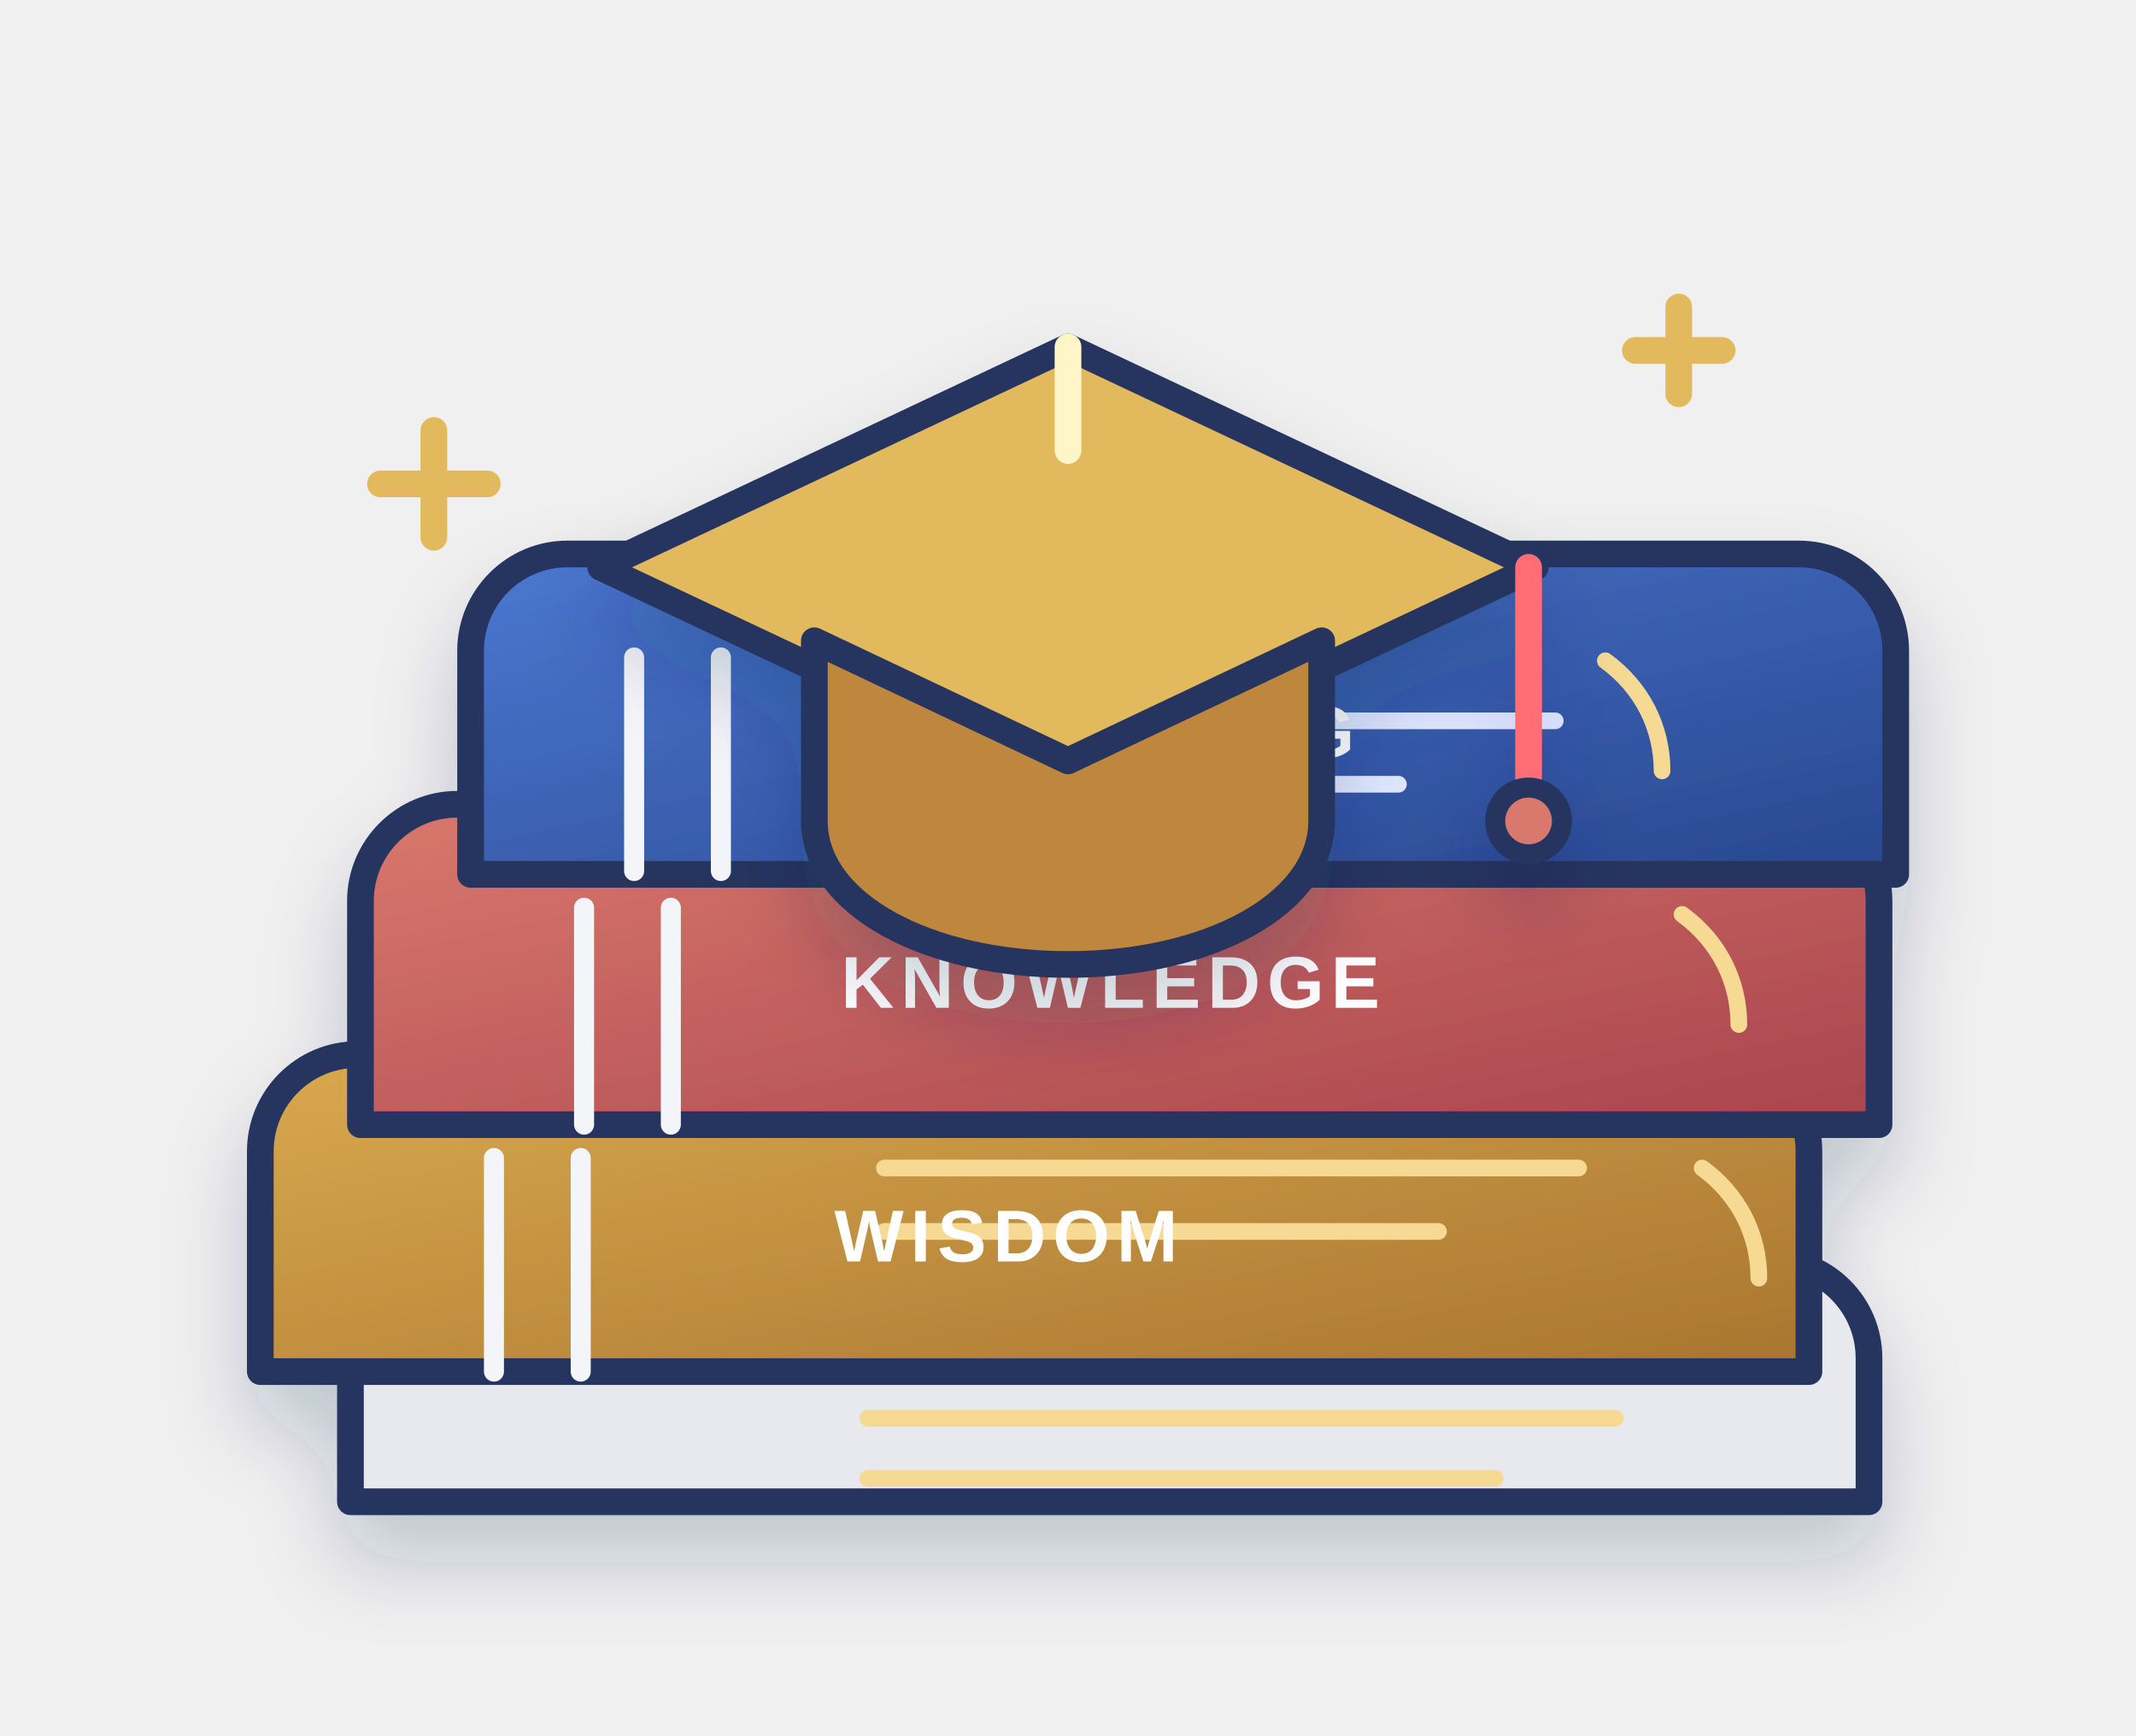
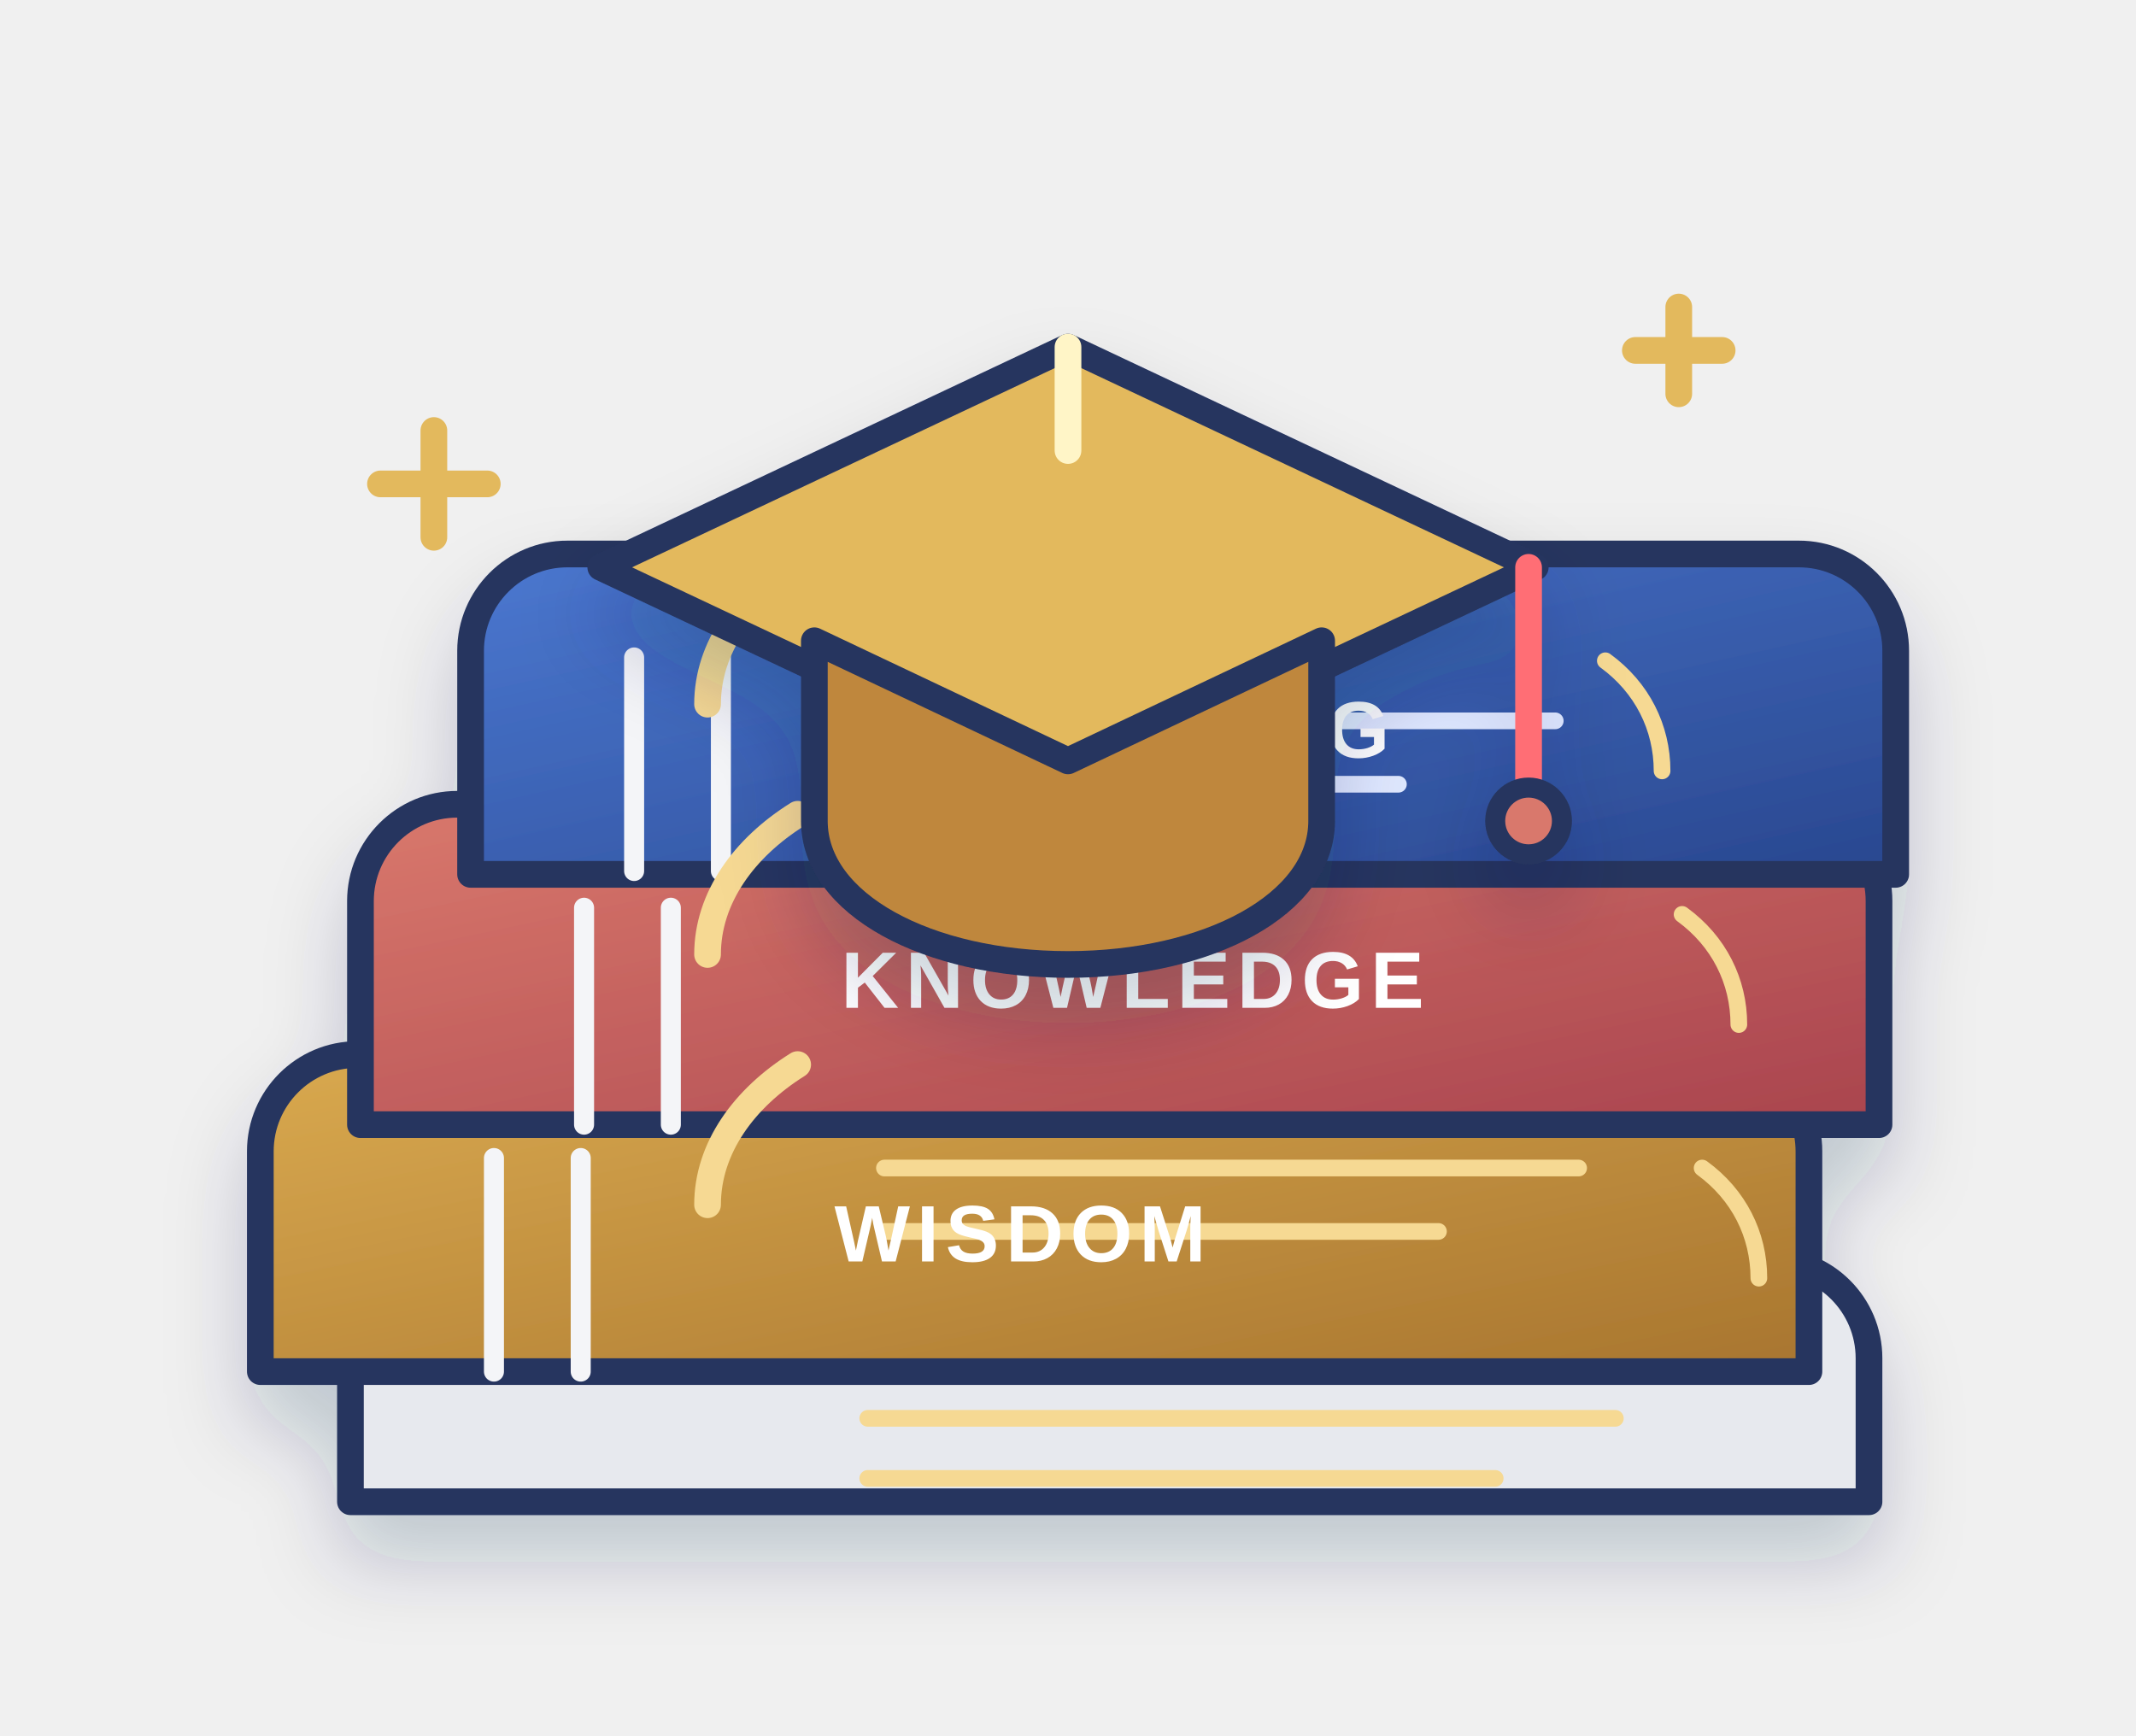
<svg xmlns="http://www.w3.org/2000/svg" viewBox="0 0 640 520" role="img" aria-labelledby="title desc">
  <defs>
    <linearGradient id="bookBlue" x1="0" x2="1" y1="0" y2="1">
      <stop offset="0" stop-color="#4b78d1" />
      <stop offset="1" stop-color="#29478f" />
    </linearGradient>
    <linearGradient id="bookCoral" x1="0" x2="1" y1="0" y2="1">
      <stop offset="0" stop-color="#d9786c" />
      <stop offset="1" stop-color="#a9444e" />
    </linearGradient>
    <linearGradient id="bookGold" x1="0" x2="1" y1="0" y2="1">
      <stop offset="0" stop-color="#d9a94f" />
      <stop offset="1" stop-color="#a8752f" />
    </linearGradient>
    <filter id="shadow" x="-20%" y="-20%" width="140%" height="160%">
      <feDropShadow dx="0" dy="14" stdDeviation="12" flood-color="#1d2450" flood-opacity=".2" />
    </filter>
  </defs>
  <g filter="url(#shadow)" stroke="#26345e" stroke-linecap="round" stroke-linejoin="round">
    <path fill="#e7e9ee" stroke-width="8" d="M105 407c0-16 13-29 29-29h397c16 0 29 13 29 29v43H105z" />
    <path fill="url(#bookGold)" stroke-width="8" d="M78 345c0-16 13-29 29-29h406c16 0 29 13 29 29v66H78z" />
    <path fill="url(#bookCoral)" stroke-width="8" d="M108 270c0-16 13-29 29-29h397c16 0 29 13 29 29v67H108z" />
    <path fill="url(#bookBlue)" stroke-width="8" d="M141 195c0-16 13-29 29-29h369c16 0 29 13 29 29v67H141z" />
    <path fill="none" stroke="#f4f5f8" stroke-width="6" d="M190 197v64M216 197v64M175 272v65M201 272v65M148 347v64M174 347v64" />
    <path fill="none" stroke="#f6d993" stroke-width="5" d="M265 350h208M265 369h166M260 425h224M260 443h188" />
    <path fill="none" stroke="#dfe8ff" stroke-width="5" d="M265 216h201M265 235h154" />
+     <path fill="none" stroke="#f6d993" stroke-width="8" d="M239 319c-16 10-27 25-27 42M239 244c-16 10-27 25-27 42M239 169c-16 10-27 25-27 42" />
    <path fill="none" stroke="#f6d993" stroke-width="5" d="M510 350c11 8 17 20 17 33M504 274c11 8 17 20 17 33M481 198c11 8 17 20 17 33" />
  </g>
-   <g fill="#fff" font-family="Arial, sans-serif" font-size="22" font-weight="700" letter-spacing="2">
+   <g fill="#fff" font-family="Arial, sans-serif" font-size="24" font-weight="700" letter-spacing="2">
    <text x="277" y="227">LEARNING</text>
    <text x="252" y="302">KNOWLEDGE</text>
    <text x="250" y="378">WISDOM</text>
  </g>
  <g stroke="#26345e" stroke-linecap="round" stroke-linejoin="round" filter="url(#shadow)">
    <path fill="#e3b95d" stroke-width="8" d="M180 170 320 104l140 66-140 66z" />
    <path fill="#bf873d" stroke-width="8" d="M244 192v54c0 25 34 43 76 43s76-18 76-43v-54l-76 36z" />
    <path fill="none" stroke="#fff5c7" stroke-width="8" d="M320 104v31" />
    <path fill="none" stroke="#ff6e74" stroke-width="8" d="M458 170v66" />
    <circle cx="458" cy="246" r="10" fill="#d9786c" stroke-width="6" />
  </g>
  <g fill="none" stroke="#e3b95d" stroke-linecap="round" stroke-width="8">
    <path d="M114 145h32M130 129v32" />
    <path d="M490 105h26M503 92v26" />
  </g>
</svg>
